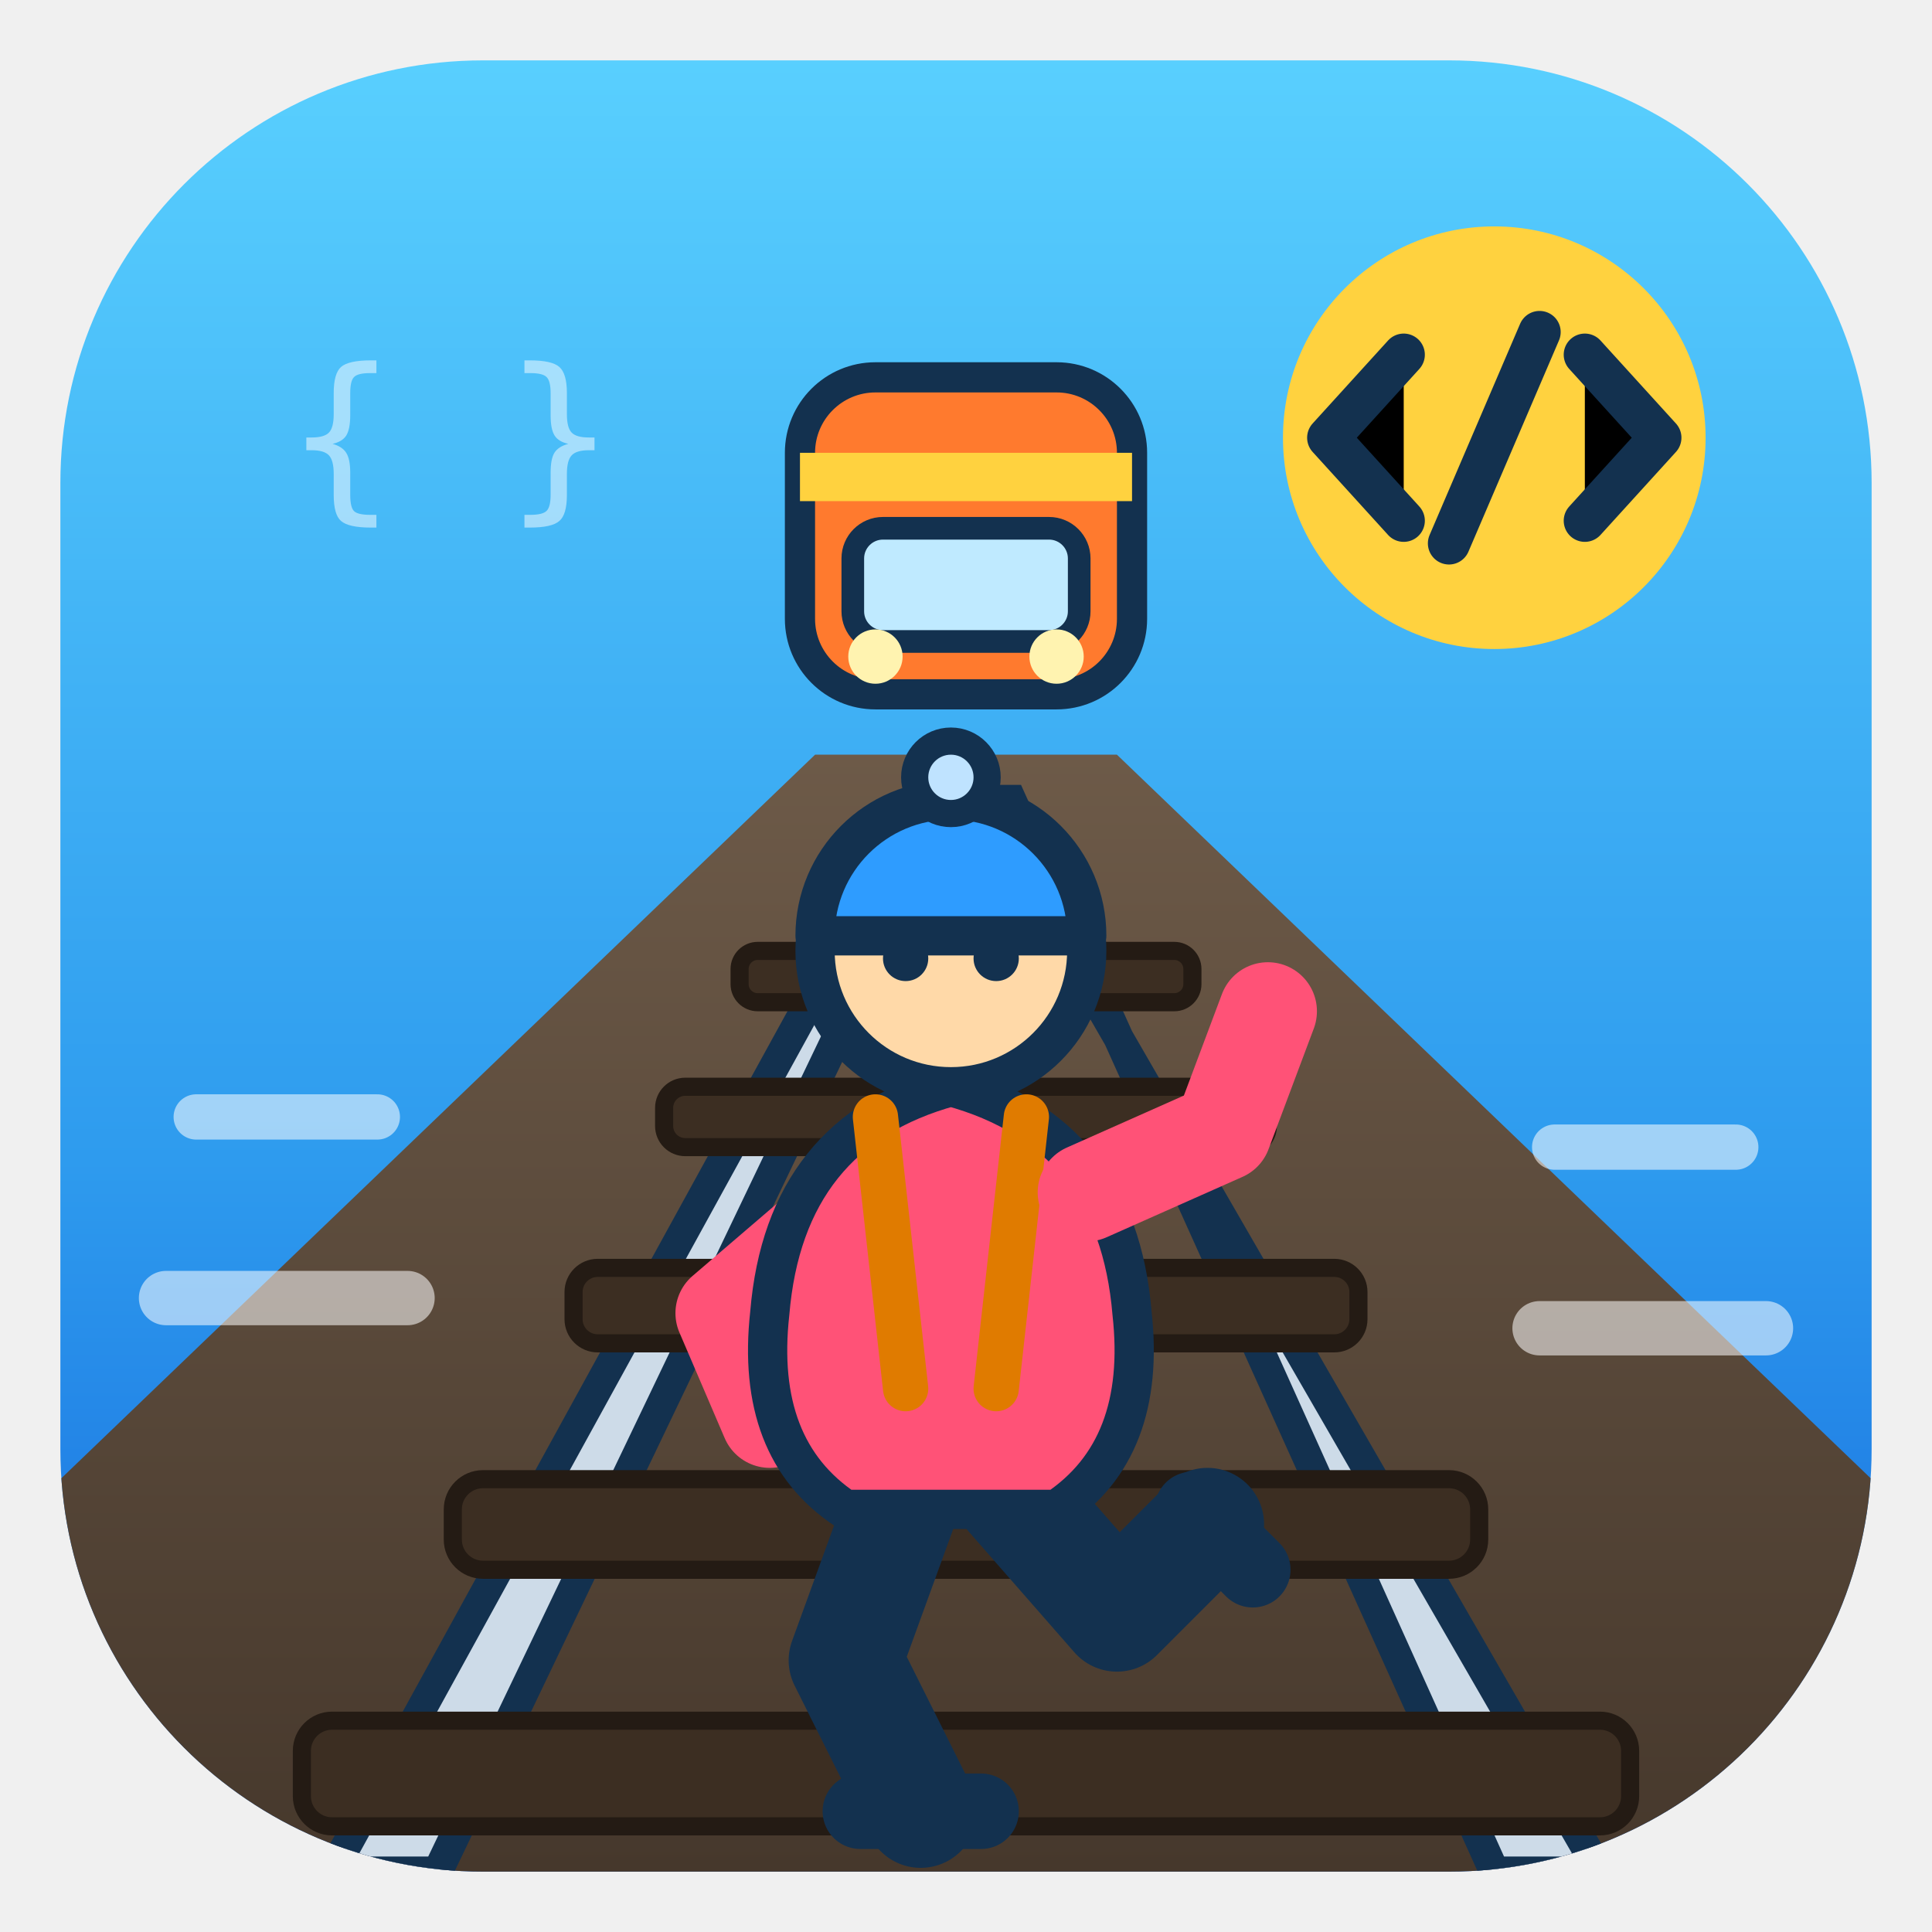
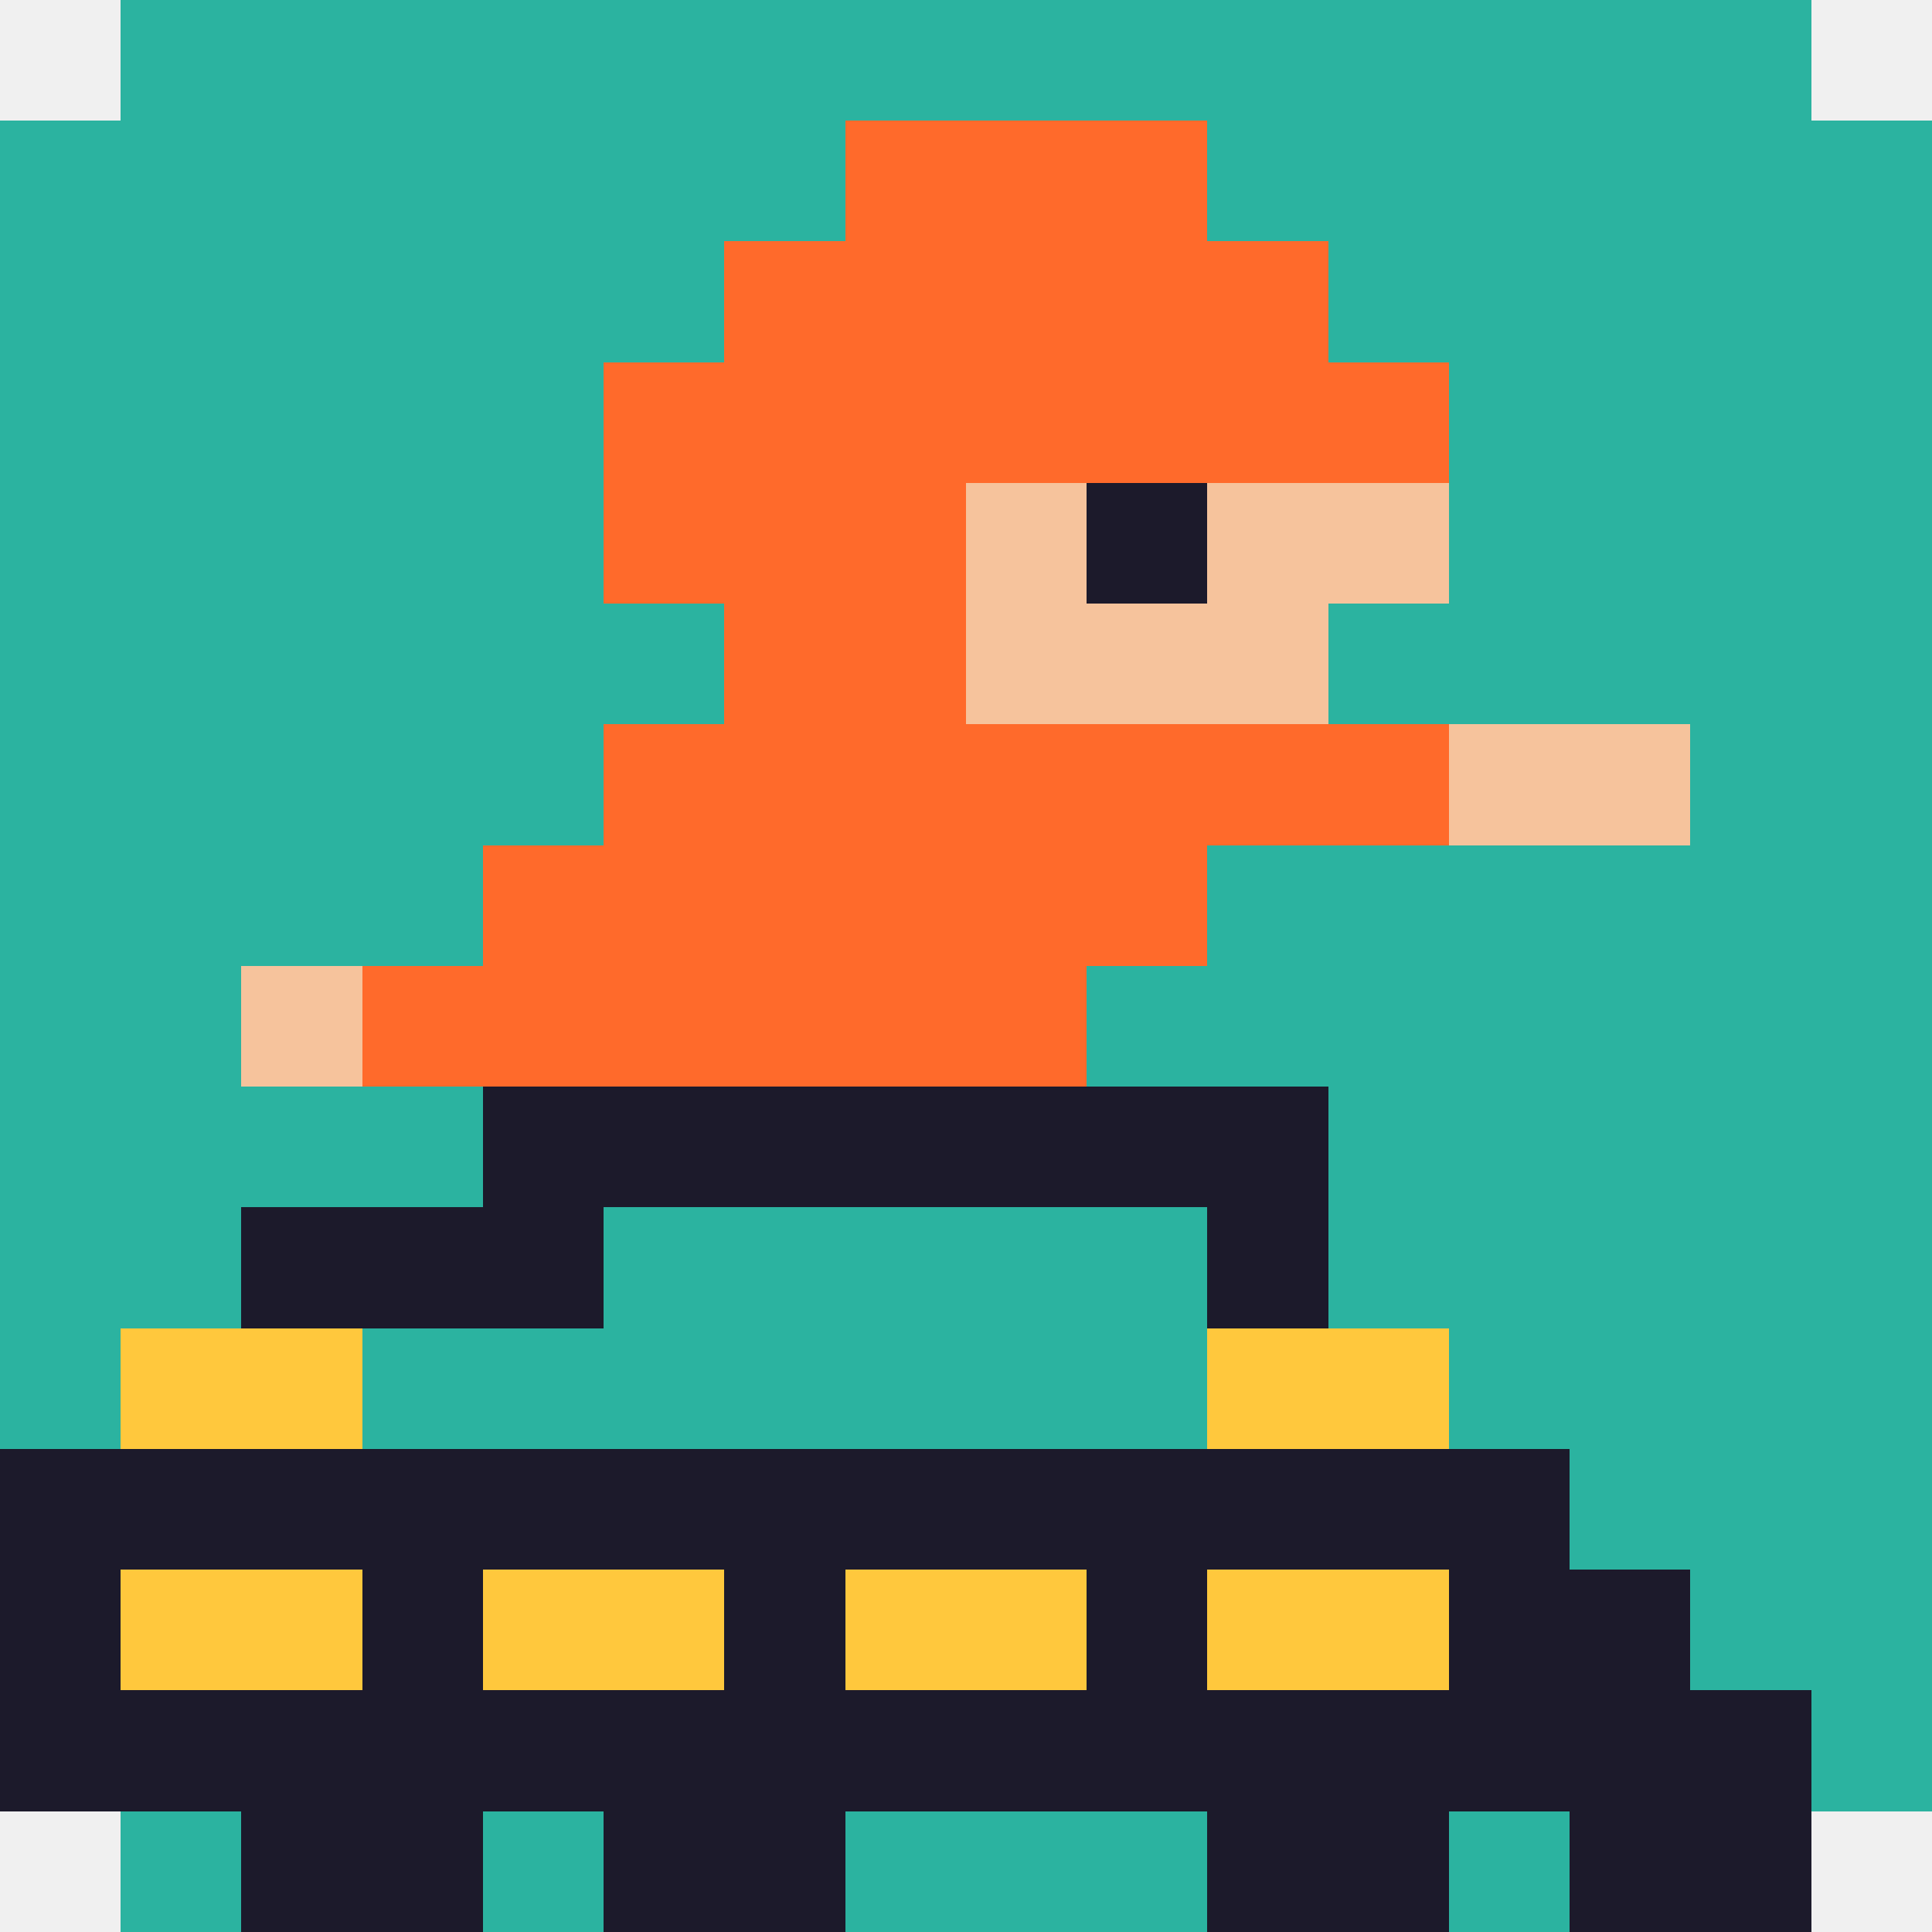
- <svg xmlns="http://www.w3.org/2000/svg" width="128" height="128" viewBox="0 0 128 128">
-   <defs>
-     <linearGradient id="sky" x1="0" y1="0" x2="0" y2="124" gradientUnits="userSpaceOnUse">
-       <stop offset="0" stop-color="#5BD2FF" />
-       <stop offset="0.62" stop-color="#2E9BEE" />
-       <stop offset="1" stop-color="#1466DC" />
-     </linearGradient>
-     <linearGradient id="ground" x1="0" y1="48" x2="0" y2="124" gradientUnits="userSpaceOnUse">
-       <stop offset="0" stop-color="#6E5B49" />
-       <stop offset="1" stop-color="#46382C" />
-     </linearGradient>
-     <clipPath id="bc">
-       <rect x="4" y="4" width="120" height="120" rx="28" />
-     </clipPath>
-   </defs>
-   <g clip-path="url(#bc)">
-     <rect x="4" y="4" width="120" height="120" fill="url(#sky)" />
-     <path d="M4 124 V98 L54 50 H74 L124 98 V124 Z" fill="url(#ground)" />
-     <circle cx="99" cy="29" r="14" fill="#FFD23F" />
-     <path d="M93 23.5 L88 29 L93 34.5 M105 23.5 L110 29 L105 34.5 M102 22 L96 36" stroke="#13314F" stroke-width="2.8" stroke-linecap="round" stroke-linejoin="round" />
-     <text x="19" y="33" font-family="monospace" font-size="12" fill="#FFFFFF" opacity="0.5">{ }</text>
-     <path d="M22 124 L29 124 L63 53 L61 53 Z" fill="#CDDBE8" stroke="#13314F" stroke-width="2" />
-     <path d="M106 124 L99 124 L67 53 L65 53 Z" fill="#CDDBE8" stroke="#13314F" stroke-width="2" />
-     <g fill="#3C2E22" stroke="#241B14" stroke-width="1.2">
-       <rect x="20" y="114" width="88" height="7" rx="2" />
-       <rect x="30" y="98" width="68" height="6" rx="2" />
-       <rect x="38" y="84" width="52" height="5" rx="1.6" />
-       <rect x="44" y="72" width="40" height="4" rx="1.4" />
-       <rect x="49" y="63" width="30" height="3.4" rx="1.2" />
-     </g>
-     <g>
-       <rect x="53" y="25" width="22" height="21" rx="5" fill="#FF7A2E" stroke="#13314F" stroke-width="2" />
-       <rect x="53" y="30" width="22" height="3.2" fill="#FFD23F" />
-       <rect x="56.5" y="35" width="15" height="7.5" rx="2" fill="#BFEAFF" stroke="#13314F" stroke-width="1.5" />
-       <circle cx="58" cy="43.5" r="1.8" fill="#FFF3B0" />
-       <circle cx="70" cy="43.5" r="1.8" fill="#FFF3B0" />
-     </g>
-     <g stroke="#FFFFFF" stroke-linecap="round" opacity="0.55">
-       <path d="M13 74 h12" stroke-width="3" />
-       <path d="M11 86 h16" stroke-width="3.6" />
-       <path d="M115 76 h-12" stroke-width="3" />
-       <path d="M117 88 h-15" stroke-width="3.6" />
-     </g>
-     <g stroke="#13314F" stroke-linejoin="round">
-       <rect x="55" y="77" width="16" height="21" rx="6" fill="#FFB02E" stroke-width="2.4" />
-       <path d="M60 99 L56 110 L61 120" fill="none" stroke-width="7.5" stroke-linecap="round" />
-       <path d="M67 99 L74 107 L80 101" fill="none" stroke-width="7.5" stroke-linecap="round" />
-       <path d="M57 120 h8" stroke-width="5" stroke-linecap="round" />
-       <path d="M79 100 l4 4" stroke-width="5" stroke-linecap="round" />
-       <path d="M55 81 L48 87 L51 94" fill="none" stroke="#FF5277" stroke-width="6.5" stroke-linecap="round" />
-       <path d="M63 72 q-11 3 -12 15 q-1 9 5 13 h14 q6 -4 5 -13 q-1 -12 -12 -15 Z" fill="#FF5277" stroke-width="2.6" />
-       <path d="M58 74 L60 92 M68 74 L66 92" stroke="#E07B00" stroke-width="3" fill="none" stroke-linecap="round" />
-       <path d="M72 79 L81 75 L84 67" fill="none" stroke="#FF5277" stroke-width="6.5" stroke-linecap="round" />
-       <circle cx="63" cy="63" r="9" fill="#FFD9A8" stroke-width="2.6" />
-       <circle cx="60" cy="63.5" r="1.5" fill="#13314F" stroke="none" />
-       <circle cx="66" cy="63.5" r="1.5" fill="#13314F" stroke="none" />
-       <path d="M54 62 a9 9 0 0 1 18 0 Z" fill="#2E9CFF" stroke-width="2.6" />
-       <circle cx="63" cy="51.5" r="2.4" fill="#BFE3FF" stroke-width="1.8" />
-     </g>
+ <svg xmlns="http://www.w3.org/2000/svg" viewBox="0 0 128 128" width="128" height="128" shape-rendering="crispEdges">
+   <g transform="scale(8)">
+     <path fill="#2bb3a0" d="M1 0h14v1h-14zM0 1h7v1h-7zM10 1h6v1h-6zM0 2h6v1h-6zM11 2h5v1h-5zM0 3h5v1h-5zM12 3h4v1h-4zM0 4h5v1h-5zM12 4h4v1h-4zM0 5h6v1h-6zM11 5h5v1h-5zM0 6h5v1h-5zM14 6h2v1h-2zM0 7h4v1h-4zM10 7h6v1h-6zM0 8h2v1h-2zM9 8h7v1h-7zM0 9h4v1h-4zM11 9h5v1h-5zM0 10h2v1h-2zM5 10h5v1h-5zM11 10h5v1h-5zM0 11h1v1h-1zM3 11h7v1h-7zM12 11h4v1h-4zM13 12h3v1h-3zM14 13h2v1h-2zM15 14h1v1h-1zM1 15h1v1h-1zM4 15h1v1h-1zM7 15h3v1h-3zM12 15h1v1h-1z" />
+     <path fill="#ff6a2b" d="M7 1h3v1h-3zM6 2h5v1h-5zM5 3h7v1h-7zM5 4h3v1h-3zM6 5h2v1h-2zM5 6h7v1h-7zM4 7h6v1h-6zM3 8h6v1h-6z" />
+     <path fill="#ffc83d" d="M1 11h2v1h-2zM10 11h2v1h-2zM1 13h2v1h-2zM4 13h2v1h-2zM7 13h2v1h-2zM10 13h2v1h-2z" />
+     <path fill="#f6c39c" d="M8 4h1v1h-1zM10 4h2v1h-2zM8 5h3v1h-3zM12 6h2v1h-2zM2 8h1v1h-1z" />
+     <path fill="#1c1a2b" d="M9 4h1v1h-1zM4 9h7v1h-7zM2 10h3v1h-3zM10 10h1v1h-1zM0 12h13v1h-13zM0 13h1v1h-1zM3 13h1v1h-1zM6 13h1v1h-1zM9 13h1v1h-1zM12 13h2v1h-2zM0 14h15v1h-15zM2 15h2v1h-2zM5 15h2v1h-2zM10 15h2v1h-2zM13 15h2v1h-2z" />
  </g>
</svg>
